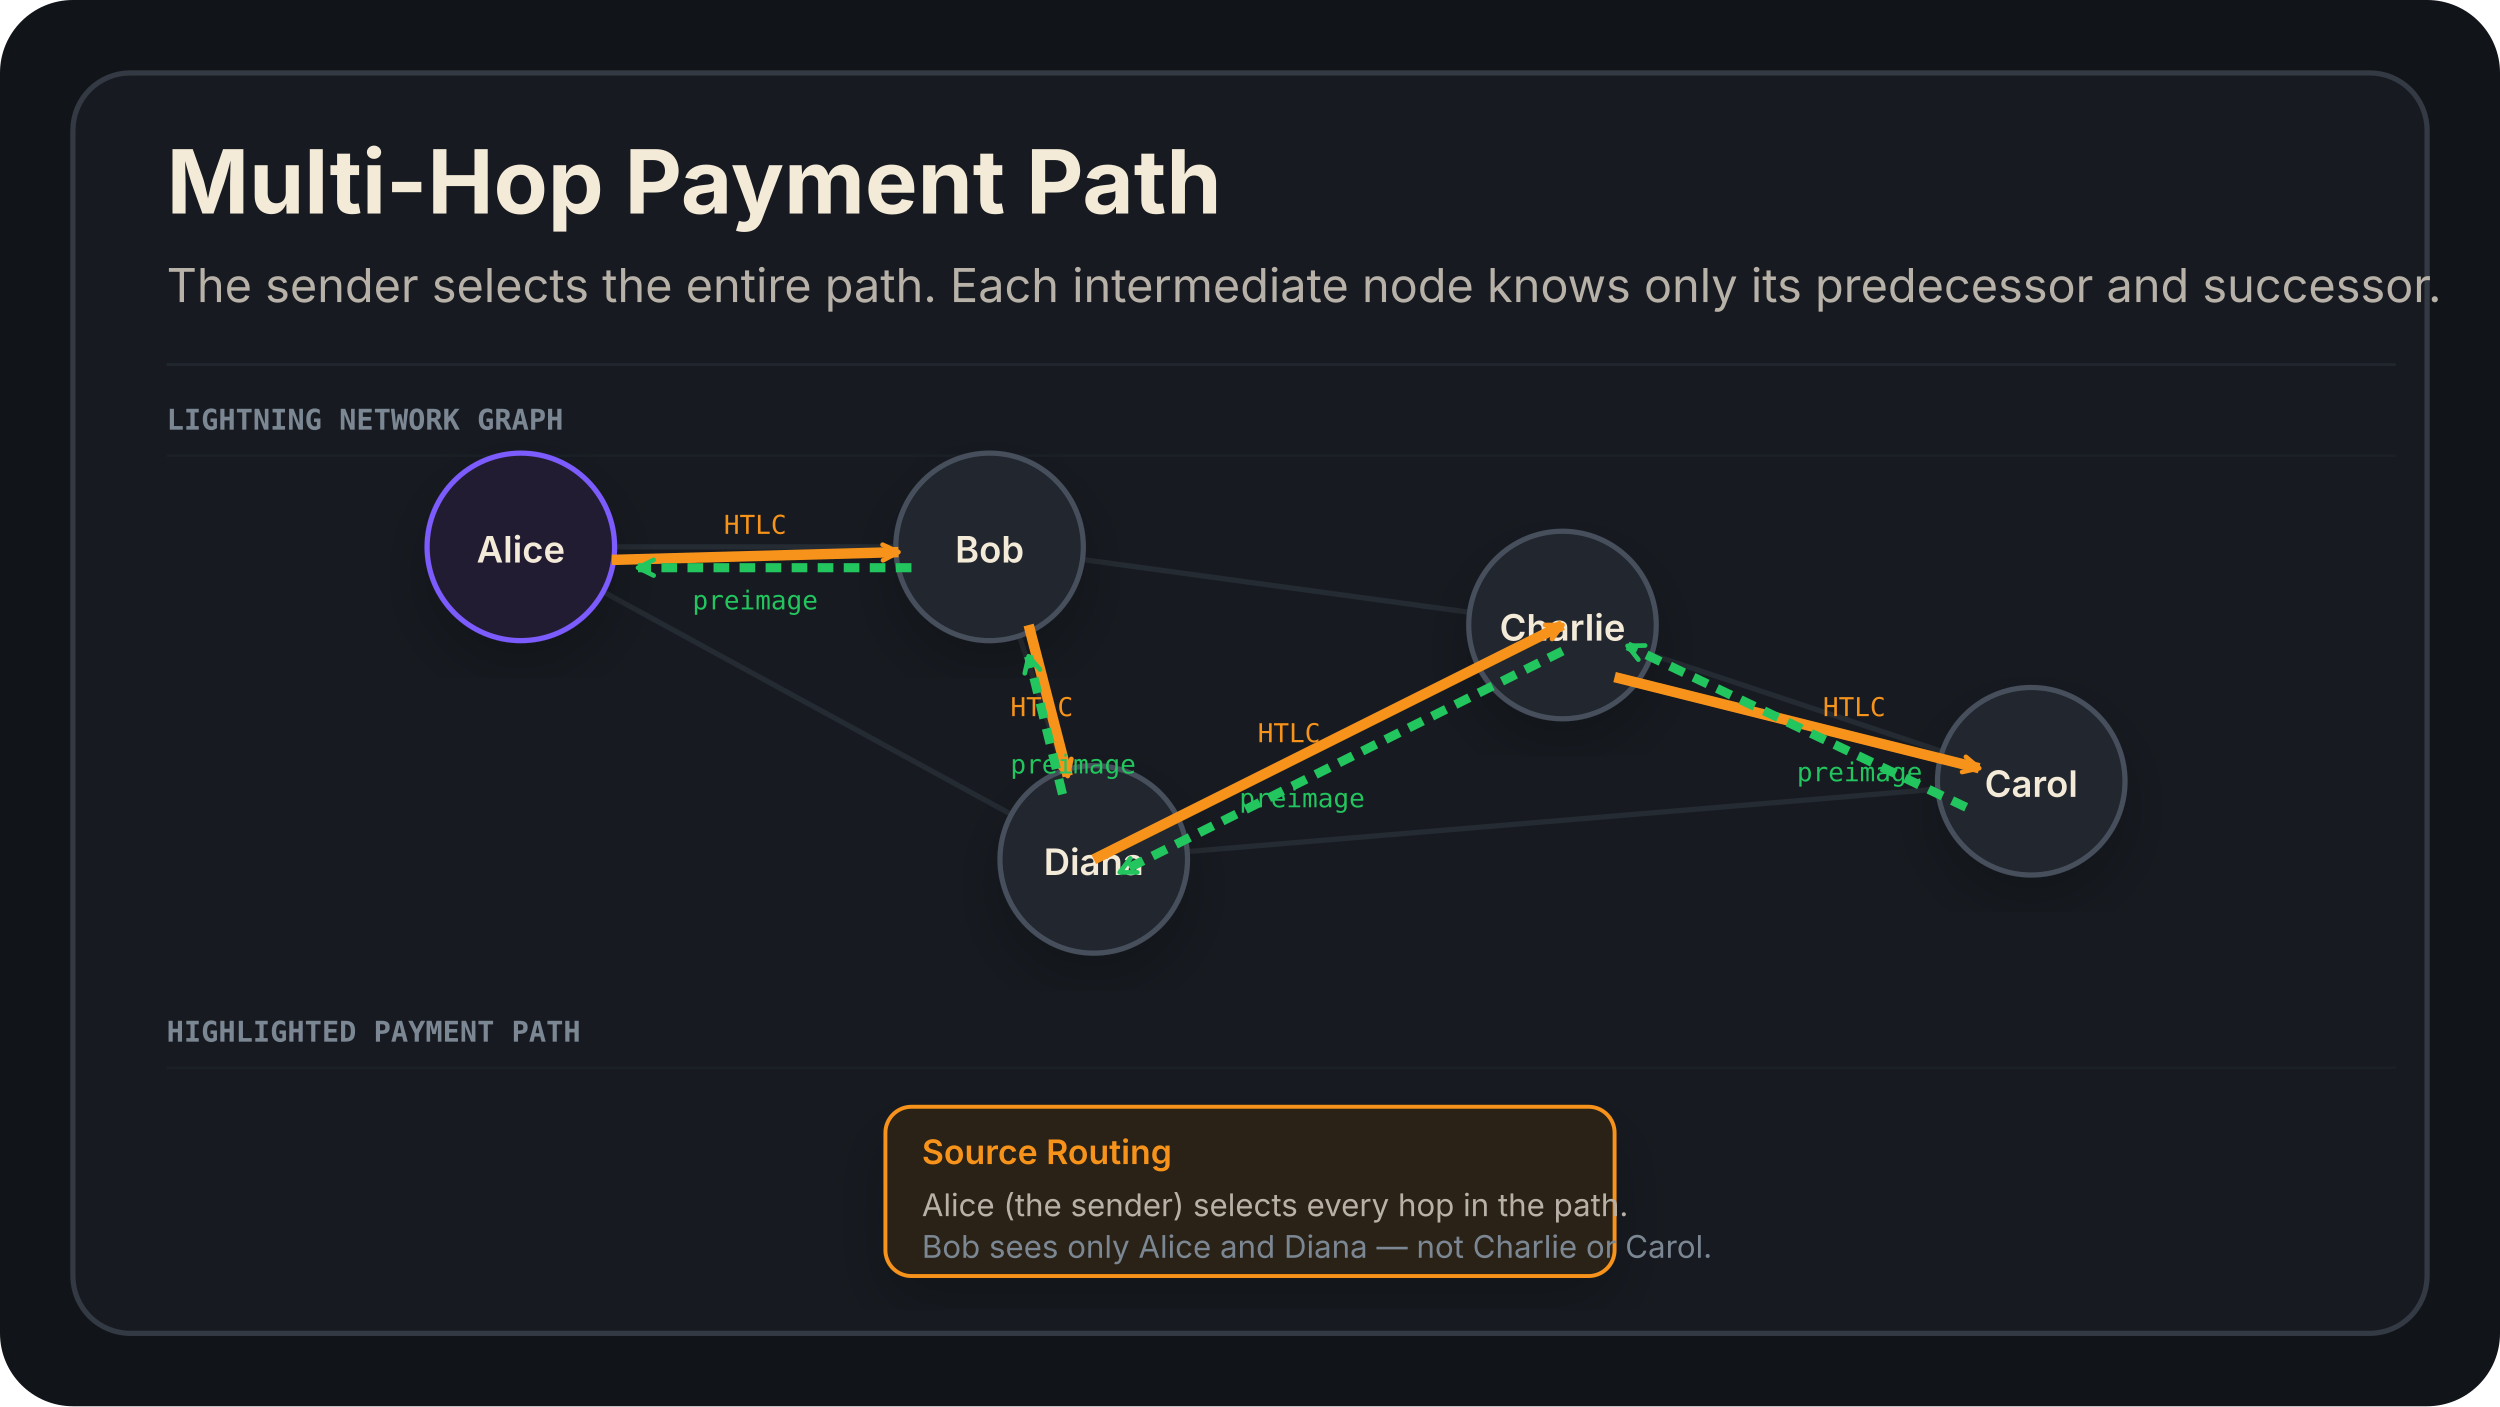
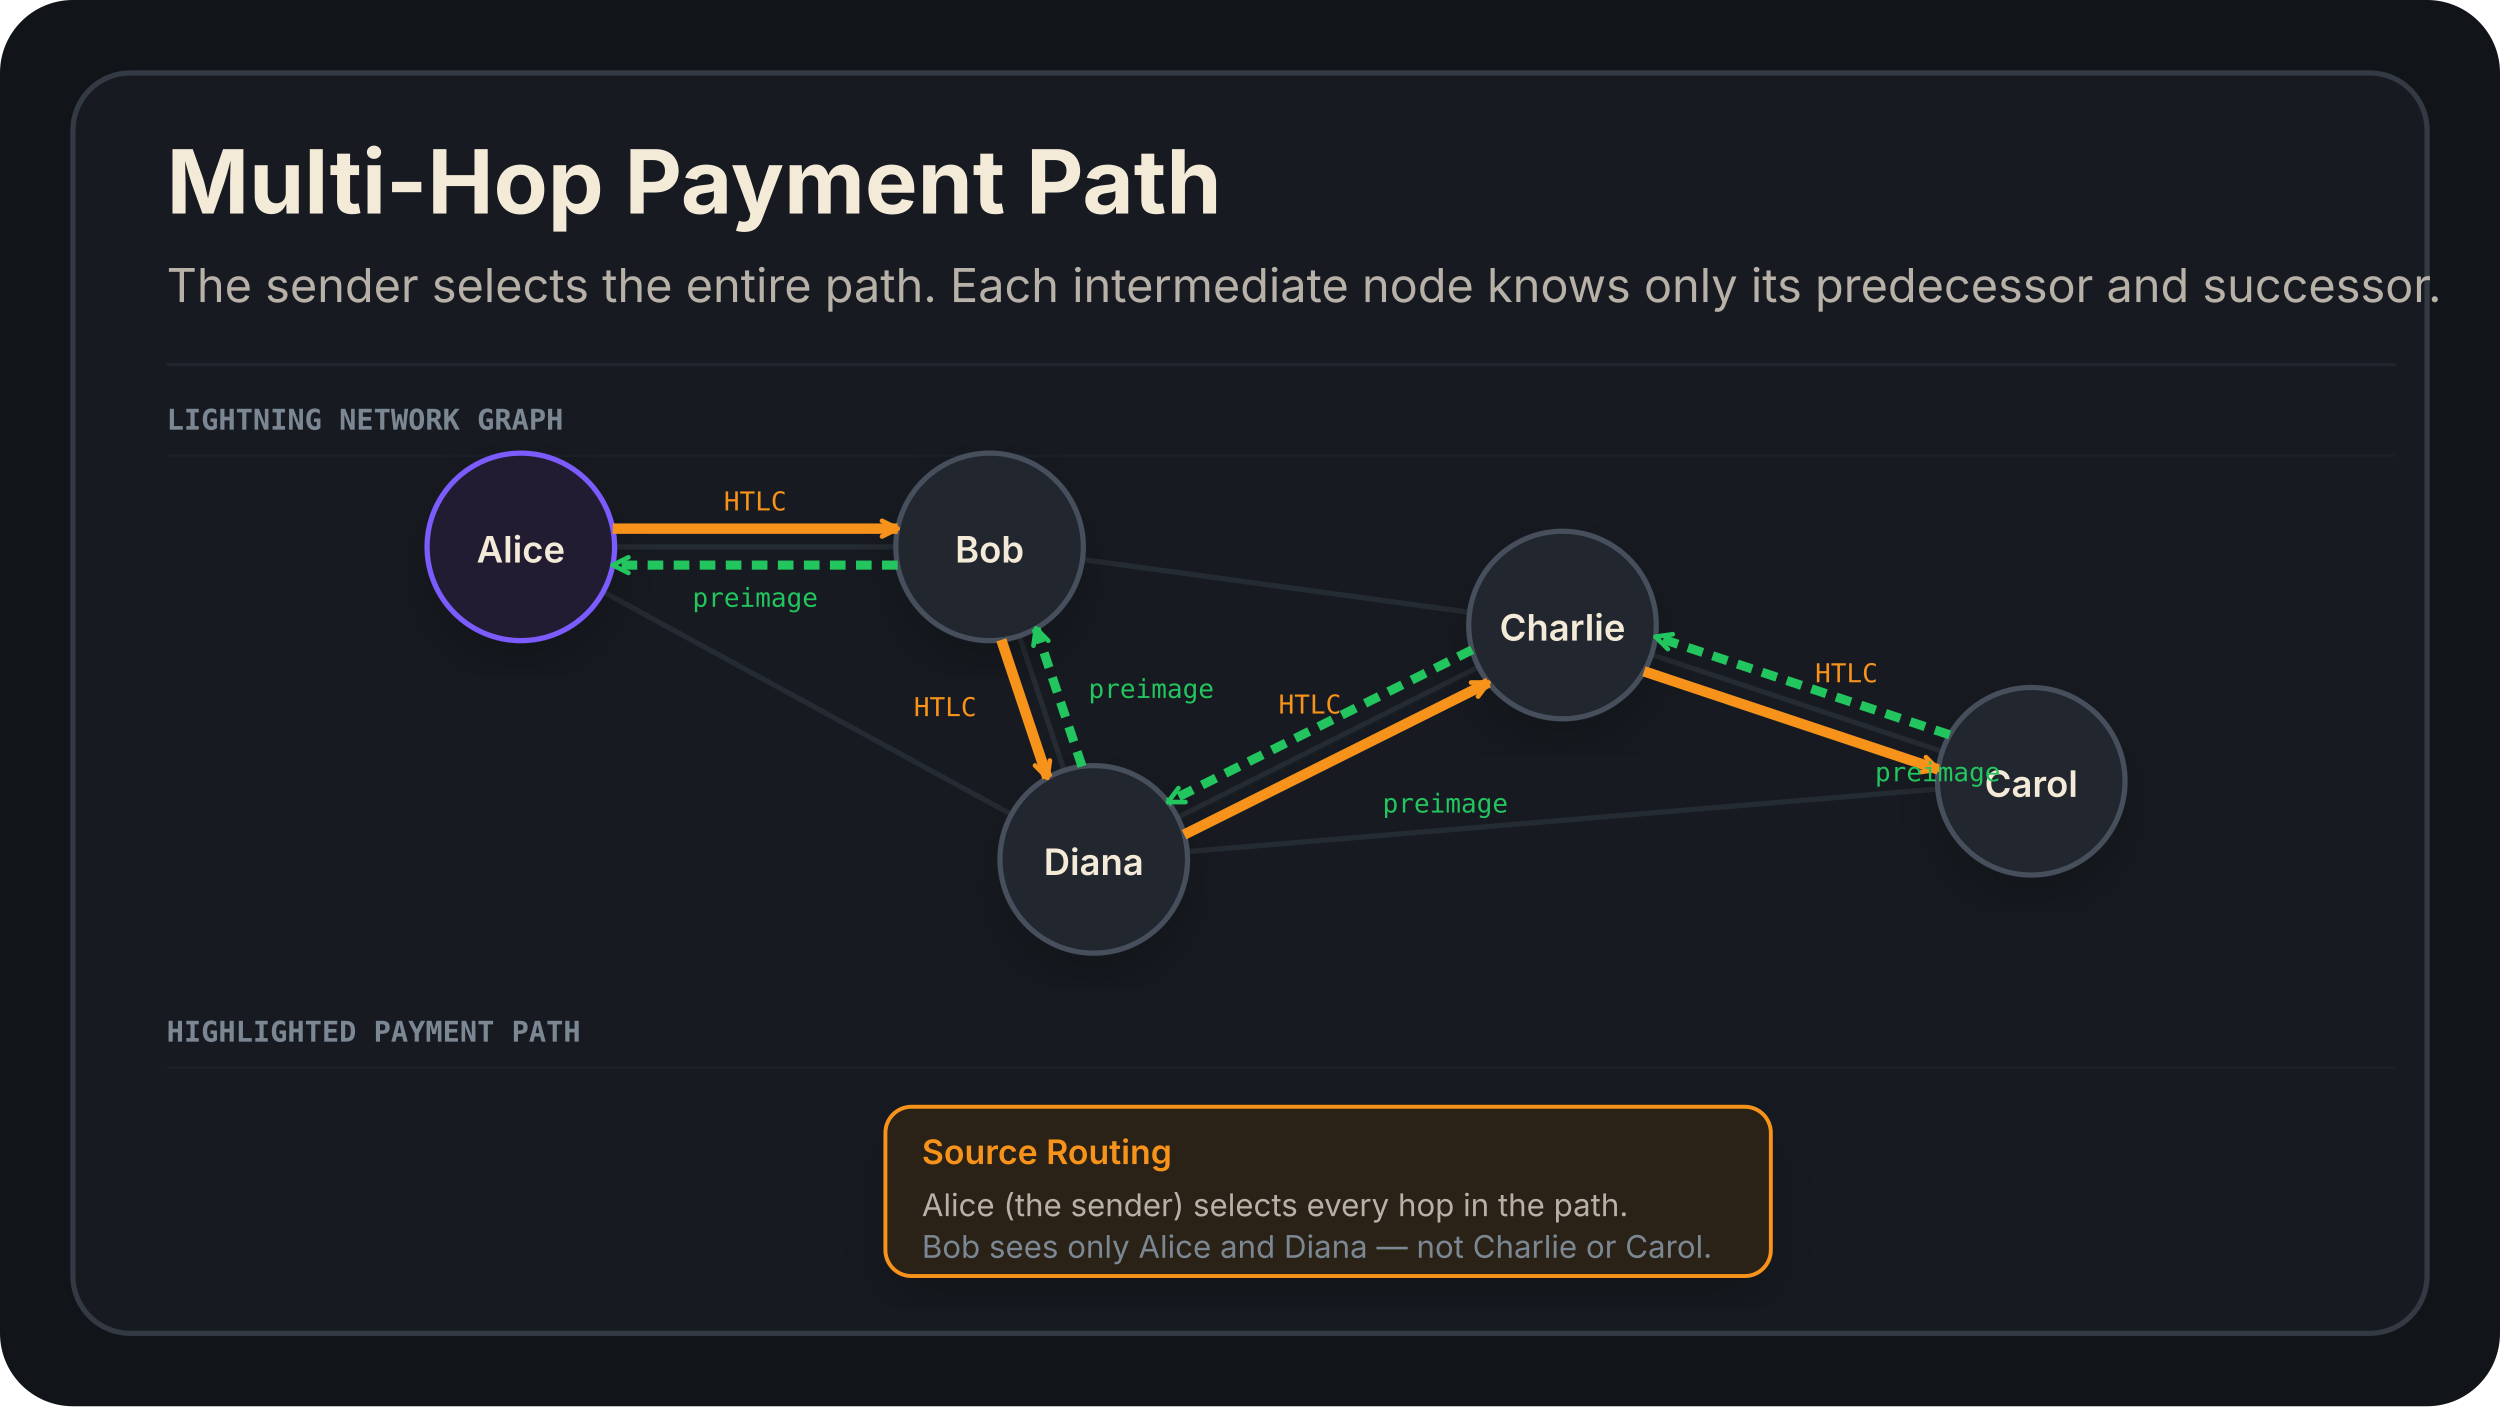
<svg xmlns="http://www.w3.org/2000/svg" width="960" height="540" viewBox="0 0 960 540" fill="none" role="img" aria-labelledby="title desc">
  <defs>
    <marker id="arrow-orange" markerWidth="10" markerHeight="10" refX="8" refY="5" orient="auto" markerUnits="userSpaceOnUse">
      <path d="M2 2L8 5L2 8" fill="none" stroke="#F7931A" stroke-width="1.8" stroke-linecap="round" stroke-linejoin="round" />
    </marker>
    <marker id="arrow-muted-p" markerWidth="10" markerHeight="10" refX="8" refY="5" orient="auto" markerUnits="userSpaceOnUse">
      <path d="M2 2L8 5L2 8" fill="none" stroke="#46505C" stroke-width="1.8" stroke-linecap="round" stroke-linejoin="round" />
    </marker>
    <marker id="arrow-green" markerWidth="10" markerHeight="10" refX="8" refY="5" orient="auto" markerUnits="userSpaceOnUse">
      <path d="M2 2L8 5L2 8" fill="none" stroke="#22C55E" stroke-width="1.8" stroke-linecap="round" stroke-linejoin="round" />
    </marker>
    <filter id="soft" x="-20%" y="-20%" width="140%" height="140%">
      <feDropShadow dx="0" dy="10" stdDeviation="12" flood-color="#000000" flood-opacity="0.24" />
    </filter>
  </defs>
  <rect width="960" height="540" rx="28" fill="#111418" />
  <rect x="28" y="28" width="904" height="484" rx="22" fill="#171B21" stroke="#343A44" stroke-width="2" />
  <text x="64" y="82" fill="#F4EAD8" font-family="Inter, Arial, sans-serif" font-size="34" font-weight="700">Multi-Hop Payment Path</text>
  <text x="64" y="116" fill="#B7B1A8" font-family="Inter, Arial, sans-serif" font-size="18">The sender selects the entire path. Each intermediate node knows only its predecessor and successor.</text>
  <line x1="64" y1="140" x2="920" y2="140" stroke="#28313B" stroke-width="1" opacity="0.55" />
  <text x="64" y="165" fill="#7C8794" font-family="JetBrains Mono, monospace" font-size="11" font-weight="600">LIGHTNING NETWORK GRAPH</text>
  <line x1="64" y1="175" x2="920" y2="175" stroke="#28313B" stroke-width="1" opacity="0.2" />
  <g opacity="0.3">
    <line x1="200" y1="210" x2="380" y2="210" stroke="#46505C" stroke-width="2" />
    <line x1="200" y1="210" x2="420" y2="330" stroke="#46505C" stroke-width="2" />
    <line x1="380" y1="210" x2="420" y2="330" stroke="#46505C" stroke-width="2" />
    <line x1="380" y1="210" x2="600" y2="240" stroke="#46505C" stroke-width="2" />
    <line x1="420" y1="330" x2="600" y2="240" stroke="#46505C" stroke-width="2" />
    <line x1="420" y1="330" x2="780" y2="300" stroke="#46505C" stroke-width="2" />
    <line x1="600" y1="240" x2="780" y2="300" stroke="#46505C" stroke-width="2" />
  </g>
  <g filter="url(#soft)">
    <circle cx="200" cy="210" r="36" fill="#241E31" stroke="#7C5CFF" stroke-width="2" />
  </g>
  <text x="200" y="216" fill="#F4EAD8" font-family="Inter, Arial, sans-serif" font-size="14" font-weight="600" text-anchor="middle">Alice</text>
  <g filter="url(#soft)">
    <circle cx="380" cy="210" r="36" fill="#20252D" stroke="#46505C" stroke-width="2" />
  </g>
  <text x="380" y="216" fill="#F4EAD8" font-family="Inter, Arial, sans-serif" font-size="14" font-weight="600" text-anchor="middle">Bob</text>
  <g filter="url(#soft)">
    <circle cx="420" cy="330" r="36" fill="#20252D" stroke="#46505C" stroke-width="2" />
  </g>
  <text x="420" y="336" fill="#F4EAD8" font-family="Inter, Arial, sans-serif" font-size="14" font-weight="600" text-anchor="middle">Diana</text>
  <g filter="url(#soft)">
    <circle cx="600" cy="240" r="36" fill="#20252D" stroke="#46505C" stroke-width="2" />
  </g>
  <text x="600" y="246" fill="#F4EAD8" font-family="Inter, Arial, sans-serif" font-size="14" font-weight="600" text-anchor="middle">Charlie</text>
  <g filter="url(#soft)">
    <circle cx="780" cy="300" r="36" fill="#20252D" stroke="#46505C" stroke-width="2" />
  </g>
  <text x="780" y="306" fill="#F4EAD8" font-family="Inter, Arial, sans-serif" font-size="14" font-weight="600" text-anchor="middle">Carol</text>
  <text x="64" y="400" fill="#7C8794" font-family="JetBrains Mono, monospace" font-size="11" font-weight="600">HIGHLIGHTED PAYMENT PATH</text>
  <line x1="64" y1="410" x2="920" y2="410" stroke="#28313B" stroke-width="1" opacity="0.2" />
-   <line x1="235" y1="215" x2="345" y2="212" stroke="#F7931A" stroke-width="4" marker-end="url(#arrow-orange)" />
-   <text x="290" y="205" fill="#F7931A" font-family="JetBrains Mono, monospace" font-size="10" text-anchor="middle">HTLC</text>
-   <line x1="395" y1="240" x2="410" y2="298" stroke="#F7931A" stroke-width="4" marker-end="url(#arrow-orange)" />
-   <text x="388" y="275" fill="#F7931A" font-family="JetBrains Mono, monospace" font-size="10">HTLC</text>
-   <path d="M420 330 L600 240" stroke="#F7931A" stroke-width="4" marker-end="url(#arrow-orange)" />
-   <text x="495" y="285" fill="#F7931A" font-family="JetBrains Mono, monospace" font-size="10" text-anchor="middle">HTLC</text>
-   <path d="M620 260 L760 295" stroke="#F7931A" stroke-width="4" marker-end="url(#arrow-orange)" />
-   <text x="700" y="275" fill="#F7931A" font-family="JetBrains Mono, monospace" font-size="10">HTLC</text>
-   <line x1="350" y1="218" x2="245" y2="218" stroke="#22C55E" stroke-width="3.5" marker-end="url(#arrow-green)" stroke-dasharray="6,4" />
-   <text x="290" y="234" fill="#22C55E" font-family="JetBrains Mono, monospace" font-size="10" text-anchor="middle">preimage</text>
-   <line x1="408" y1="305" x2="395" y2="252" stroke="#22C55E" stroke-width="3.5" marker-end="url(#arrow-green)" stroke-dasharray="6,4" />
-   <text x="388" y="297" fill="#22C55E" font-family="JetBrains Mono, monospace" font-size="10">preimage</text>
-   <path d="M600 250 L430 335" stroke="#22C55E" stroke-width="3.5" marker-end="url(#arrow-green)" stroke-dasharray="6,4" />
-   <text x="500" y="310" fill="#22C55E" font-family="JetBrains Mono, monospace" font-size="10" text-anchor="middle">preimage</text>
-   <path d="M755 310 L625 248" stroke="#22C55E" stroke-width="3.5" marker-end="url(#arrow-green)" stroke-dasharray="6,4" />
-   <text x="690" y="300" fill="#22C55E" font-family="JetBrains Mono, monospace" font-size="10">preimage</text>
+   <line x1="235.3" y1="203" x2="344.7" y2="203" stroke="#F7931A" stroke-width="4" marker-end="url(#arrow-orange)" />
+   <text x="290" y="196" fill="#F7931A" font-family="JetBrains Mono, monospace" font-size="10" text-anchor="middle">HTLC</text>
+   <line x1="344.7" y1="217" x2="235.3" y2="217" stroke="#22C55E" stroke-width="3.5" marker-end="url(#arrow-green)" stroke-dasharray="6,4" />
+   <text x="290" y="233" fill="#22C55E" font-family="JetBrains Mono, monospace" font-size="10" text-anchor="middle">preimage</text>
+   <line x1="384.5" y1="245.7" x2="402.2" y2="298.7" stroke="#F7931A" stroke-width="4" marker-end="url(#arrow-orange)" />
+   <text x="375" y="275" fill="#F7931A" font-family="JetBrains Mono, monospace" font-size="10" text-anchor="end">HTLC</text>
+   <line x1="415.5" y1="294.3" x2="397.8" y2="241.3" stroke="#22C55E" stroke-width="3.5" marker-end="url(#arrow-green)" stroke-dasharray="6,4" />
+   <text x="418" y="268" fill="#22C55E" font-family="JetBrains Mono, monospace" font-size="10">preimage</text>
+   <path d="M454.7 320.5 L571.6 262.1" stroke="#F7931A" stroke-width="4" marker-end="url(#arrow-orange)" />
+   <text x="503" y="274" fill="#F7931A" font-family="JetBrains Mono, monospace" font-size="10" text-anchor="middle">HTLC</text>
+   <path d="M565.3 249.5 L448.5 308" stroke="#22C55E" stroke-width="3.5" marker-end="url(#arrow-green)" stroke-dasharray="6,4" />
+   <text x="555" y="312" fill="#22C55E" font-family="JetBrains Mono, monospace" font-size="10" text-anchor="middle">preimage</text>
+   <path d="M631.3 257.8 L744.3 295.5" stroke="#F7931A" stroke-width="4" marker-end="url(#arrow-orange)" />
+   <text x="697" y="262" fill="#F7931A" font-family="JetBrains Mono, monospace" font-size="10">HTLC</text>
+   <path d="M748.7 282.2 L635.7 244.5" stroke="#22C55E" stroke-width="3.5" marker-end="url(#arrow-green)" stroke-dasharray="6,4" />
+   <text x="720" y="300" fill="#22C55E" font-family="JetBrains Mono, monospace" font-size="10">preimage</text>
  <g filter="url(#soft)">
-     <rect x="340" y="425" width="280" height="65" rx="10" fill="#2A2116" stroke="#F7931A" stroke-width="1.5" />
+     <rect x="340" y="425" width="340" height="65" rx="10" fill="#2A2116" stroke="#F7931A" stroke-width="1.5" />
  </g>
  <text x="354" y="447" fill="#F7931A" font-family="Inter, Arial, sans-serif" font-size="13" font-weight="600">Source Routing</text>
  <text x="354" y="467" fill="#B7B1A8" font-family="Inter, Arial, sans-serif" font-size="12">Alice (the sender) selects every hop in the path.</text>
  <text x="354" y="483" fill="#7C8794" font-family="Inter, Arial, sans-serif" font-size="12">Bob sees only Alice and Diana — not Charlie or Carol.</text>
</svg>
